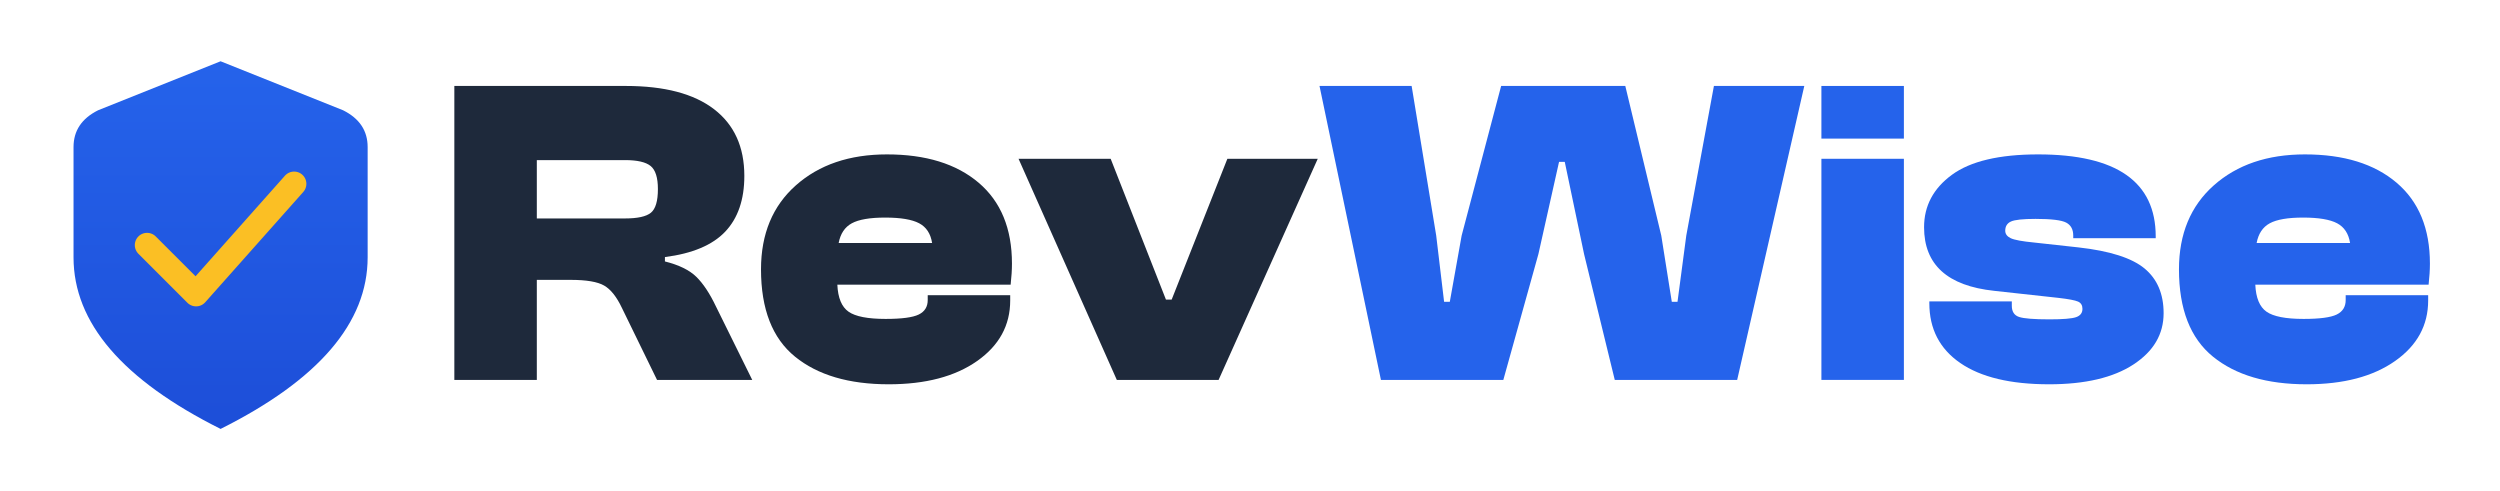
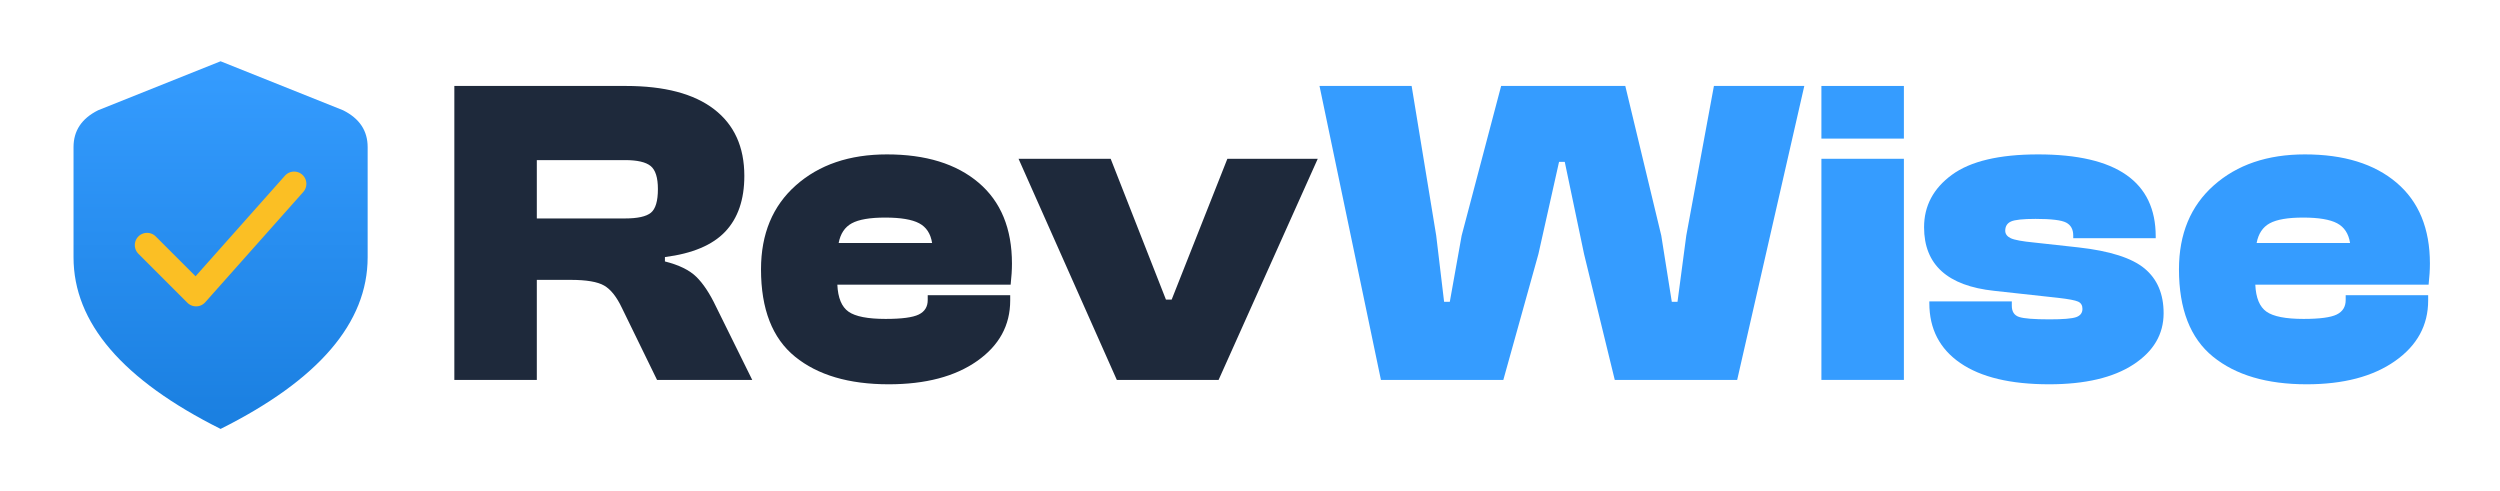
<svg xmlns="http://www.w3.org/2000/svg" viewBox="0 0 408 80" aria-label="RevWise logo" role="img">
  <defs>
-     <linearGradient id="shield-g" x1="0.5" y1="0" x2="0.5" y2="1">
-       <stop offset="0%" stop-color="#2563EB" />
-       <stop offset="100%" stop-color="#1d4ed8" />
+     <linearGradient id="shield-v2" x1="0.5" y1="0" x2="0.5" y2="1">
+       <stop offset="0%" stop-color="#359CFF" />
+       <stop offset="100%" stop-color="#1A7FE0" />
    </linearGradient>
  </defs>
  <g id="icon" transform="translate(8, 6)">
-     <path d="M28,4 L48,12 Q52,14 52,18 L52,36 Q52,52 28,64 Q4,52 4,36 L4,18 Q4,14 8,12 Z" fill="url(#shield-g)" />
+     <path d="M28,4 L48,12 Q52,14 52,18 L52,36 Q52,52 28,64 Q4,52 4,36 L4,18 Q4,14 8,12 Z" fill="url(#shield-v2)" />
    <polyline points="16,34 24,42 40,24" fill="none" stroke="#FBBF24" stroke-width="4" stroke-linecap="round" stroke-linejoin="round" />
  </g>
  <g id="wordmark" transform="translate(72, 62) scale(0.0716, -0.0716)">
    <path d="M218 0H30V670H421Q553 670 622 617Q691 564 691 465Q691 384 647.5 338Q604 292 510 280V270Q558 258 581.5 235Q605 212 626 168L709 0H492L412 164Q394 202 371.5 215Q349 228 295 228H218ZM218 501V368H419Q462 368 478 381Q494 394 494 435Q494 474 477.5 487.5Q461 501 419 501Z" fill="#1e293b" />
    <path d="M311 -10Q175 -10 97.5 53Q20 116 20 252Q20 373 99.5 443.5Q179 514 307 514Q440 514 516 449.5Q592 385 592 265Q592 244 589 217H194Q196 172 219.5 155.5Q243 139 304 139Q359 139 379.5 149Q400 159 400 182V193H588V181Q588 96 512.5 43Q437 -10 311 -10ZM303 370Q251 370 227 357Q203 344 197 312H410Q405 344 380.5 357Q356 370 303 370Z" fill="#1e293b" transform="translate(709,0)" />
    <path d="M451 0H219L-5 504H205L331 183H344L471 504H677Z" fill="#1e293b" transform="translate(1321,0)" />
-     <path d="M428 0H149L9 670H219L275 329L293 178H306L333 329L423 670H706L788 329L812 178H825L845 329L908 670H1114L961 0H682L612 287L568 497H555L508 287Z" fill="#2563EB" transform="translate(1993,0)" />
-     <path d="M218 550H30V670H218ZM218 0H30V504H218Z" fill="#2563EB" transform="translate(3116,0)" />
-     <path d="M301 -10Q169 -10 98.5 38.5Q28 87 28 175V179H216V169Q216 149 232.5 143.5Q249 138 302 138Q348 138 362.5 143Q377 148 377 162Q377 174 367 178.5Q357 183 322 187L176 203Q16 220 16 348Q16 421 79.5 467.5Q143 514 276 514Q544 514 544 327V323H356V329Q356 350 340 358.5Q324 367 270 367Q227 367 214 361Q201 355 201 340Q201 329 213.5 323Q226 317 268 313L368 302Q475 290 518.5 254Q562 218 562 152Q562 80 493 35Q424 -10 301 -10Z" fill="#2563EB" transform="translate(3364,0)" />
-     <path d="M311 -10Q175 -10 97.5 53Q20 116 20 252Q20 373 99.5 443.5Q179 514 307 514Q440 514 516 449.5Q592 385 592 265Q592 244 589 217H194Q196 172 219.5 155.5Q243 139 304 139Q359 139 379.5 149Q400 159 400 182V193H588V181Q588 96 512.5 43Q437 -10 311 -10ZM303 370Q251 370 227 357Q203 344 197 312H410Q405 344 380.5 357Q356 370 303 370Z" fill="#2563EB" transform="translate(3941,0)" />
+     <path d="M428 0H149L9 670H219L275 329L293 178H306L333 329L423 670H706L788 329L812 178H825L845 329L908 670H1114L961 0H682L612 287L568 497H555L508 287Z" fill="#359CFF" transform="translate(1993,0)" />
+     <path d="M218 550H30V670H218ZM218 0H30V504H218Z" fill="#359CFF" transform="translate(3116,0)" />
+     <path d="M301 -10Q169 -10 98.5 38.5Q28 87 28 175V179H216V169Q216 149 232.5 143.5Q249 138 302 138Q348 138 362.5 143Q377 148 377 162Q377 174 367 178.5Q357 183 322 187L176 203Q16 220 16 348Q16 421 79.5 467.5Q143 514 276 514Q544 514 544 327V323H356V329Q356 350 340 358.5Q324 367 270 367Q227 367 214 361Q201 355 201 340Q201 329 213.5 323Q226 317 268 313L368 302Q475 290 518.5 254Q562 218 562 152Q562 80 493 35Q424 -10 301 -10Z" fill="#359CFF" transform="translate(3364,0)" />
+     <path d="M311 -10Q175 -10 97.5 53Q20 116 20 252Q20 373 99.5 443.5Q179 514 307 514Q440 514 516 449.5Q592 385 592 265Q592 244 589 217H194Q196 172 219.5 155.5Q243 139 304 139Q359 139 379.5 149Q400 159 400 182V193H588V181Q588 96 512.5 43Q437 -10 311 -10ZM303 370Q251 370 227 357Q203 344 197 312H410Q405 344 380.5 357Q356 370 303 370Z" fill="#359CFF" transform="translate(3941,0)" />
  </g>
</svg>
